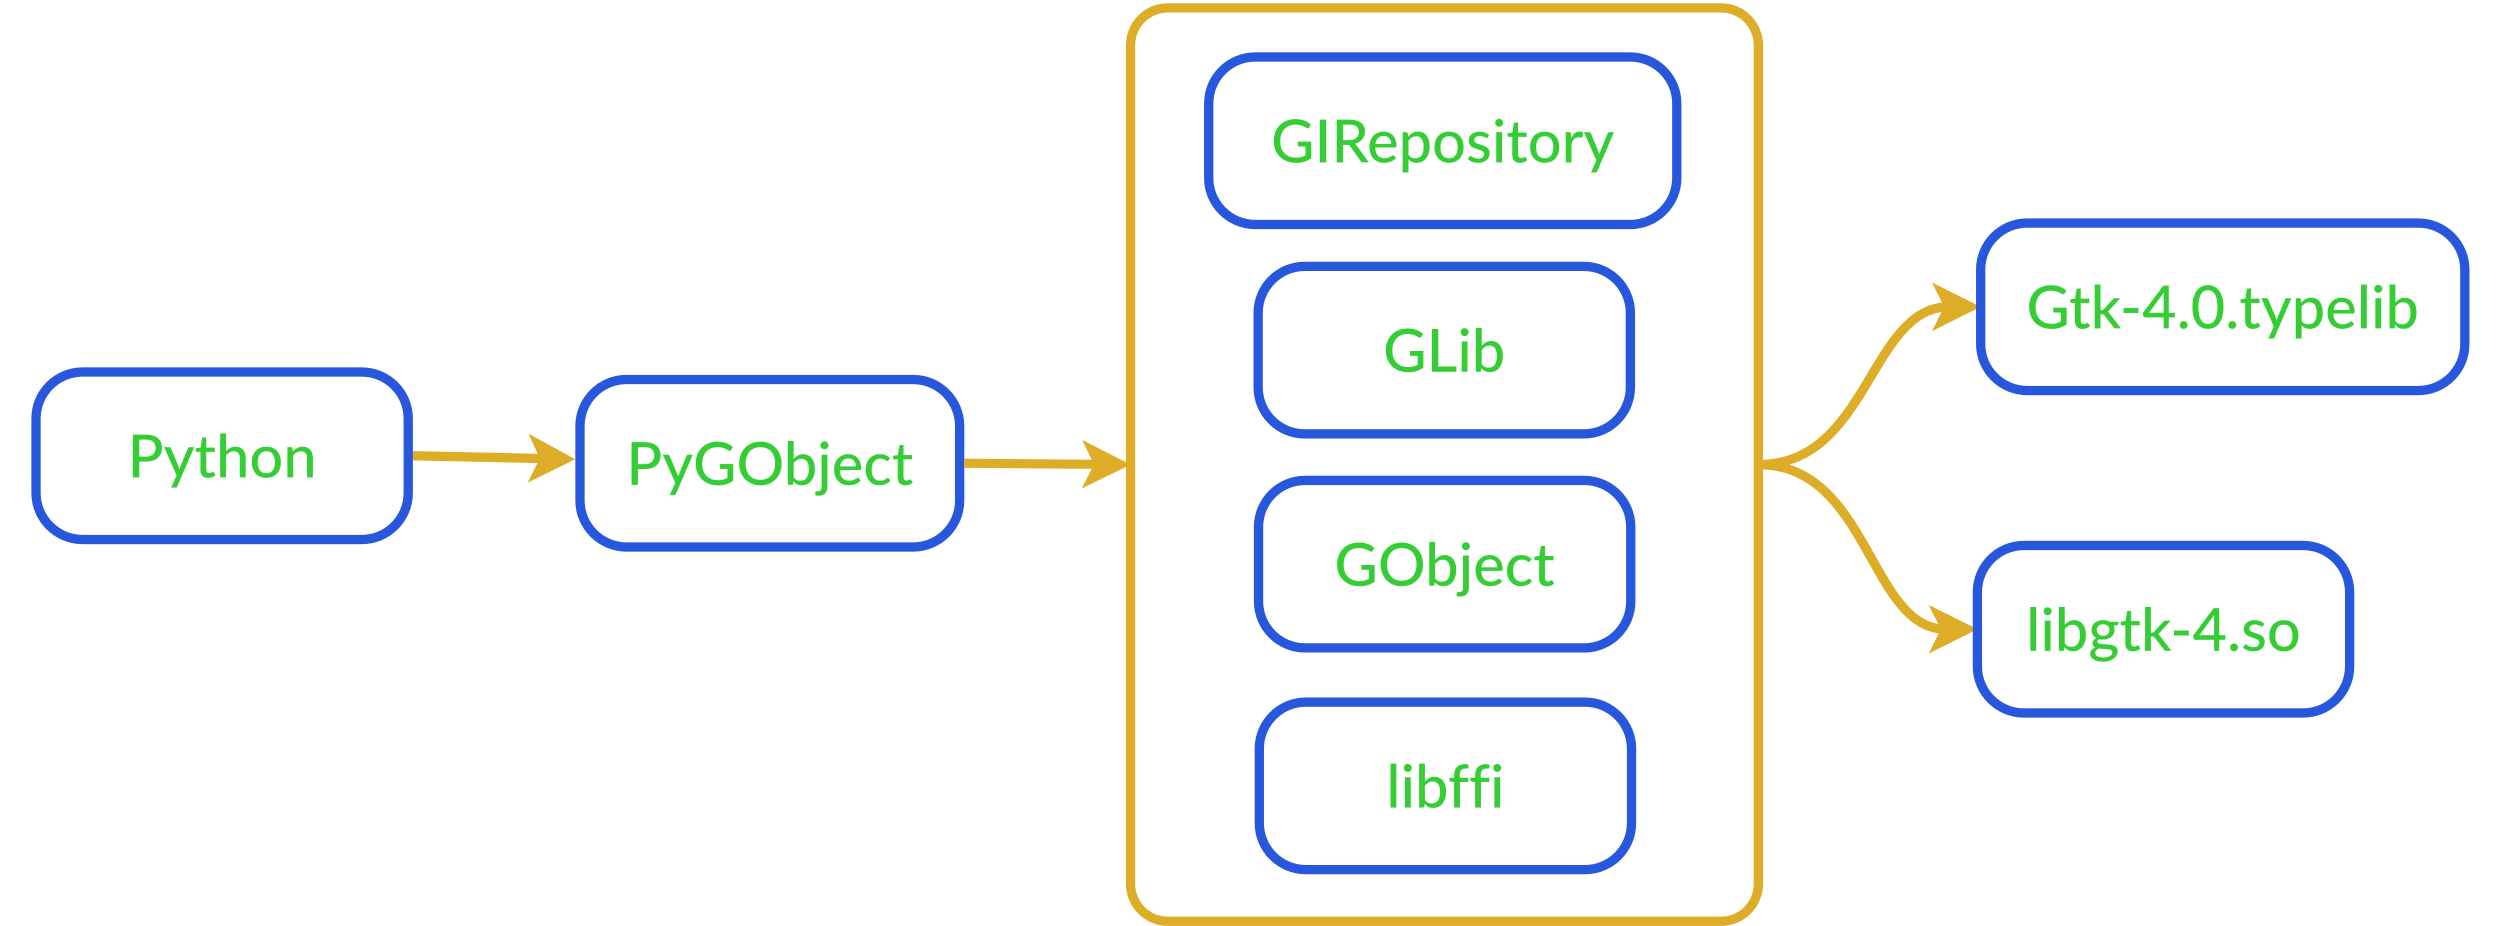
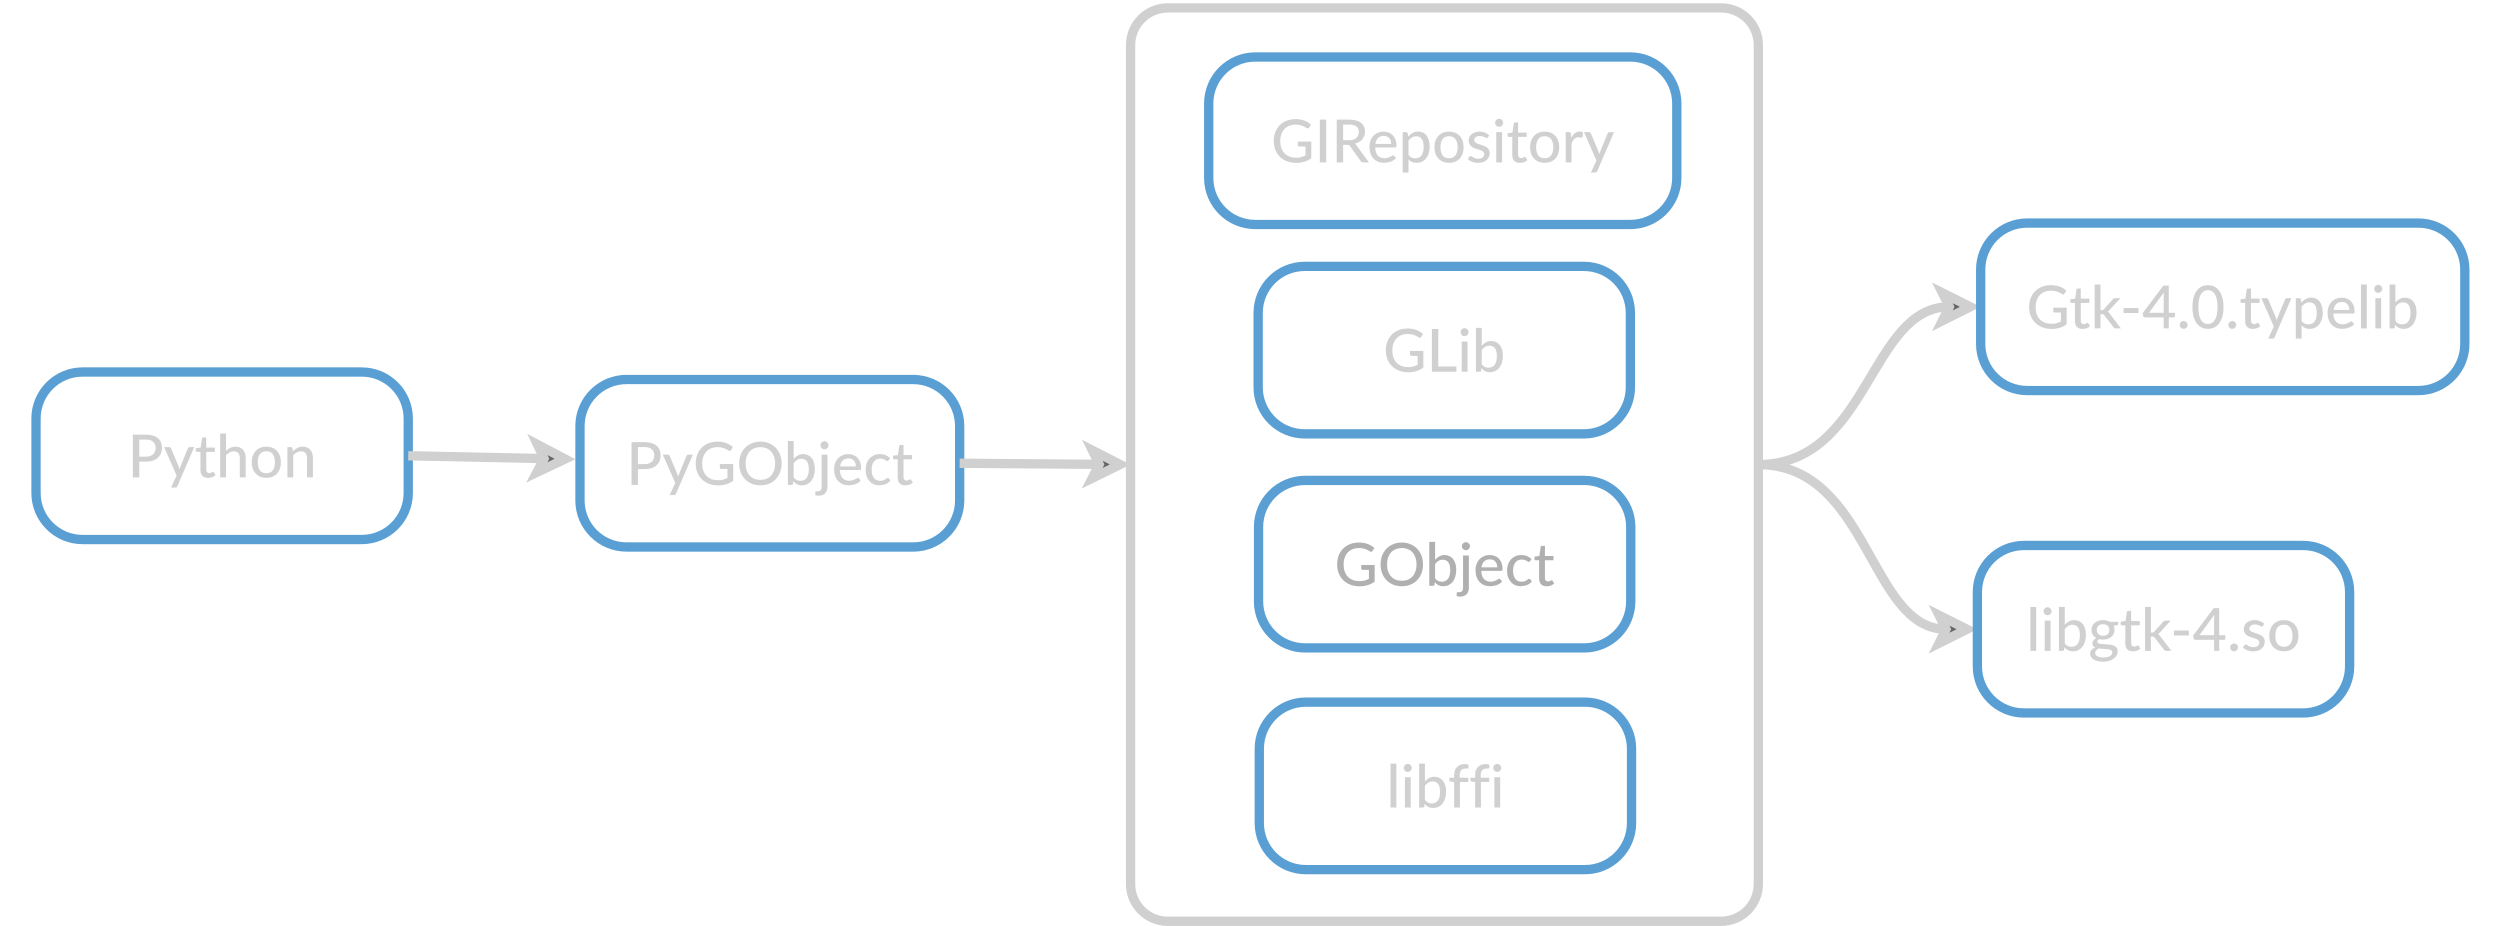
<svg xmlns="http://www.w3.org/2000/svg" width="27cm" height="10cm" viewBox="220 135 524 199" version="1.1" id="svg13">
  <defs id="defs1" />
  <g id="Background">
-     <rect style="stroke-opacity:1;stroke-width:2;stroke-linejoin:round;stroke:#dead28;fill:none" x="456.332" y="136.698" width="134.923" height="196.302" rx="8" ry="8" id="rect1" />
+     <rect style="stroke-opacity:1;stroke-width:2;stroke-linejoin:round;stroke:#d0d0d0;fill:none" x="456.332" y="136.698" width="134.923" height="196.302" rx="8" ry="8" id="rect1" />
    <g id="g2">
-       <rect style="fill:none;stroke-opacity:1;stroke-width:2;stroke-linejoin:round;stroke:#2757dd" x="221.09" y="214.954" width="80" height="36" rx="10" ry="10" id="rect2" />
-       <text font-size="12.8" style="fill:#34ce34;fill-opacity:1;stroke:none;text-anchor:middle;font-family:Lato;font-style:normal;font-weight:500" x="261.09" y="237.604" id="text2">
-         <tspan x="261.09" y="237.604" id="tspan2" style="fill:#34ce34;fill-opacity:1">Python</tspan>
+       <rect style="fill: none; stroke-opacity: 1; stroke-width: 2; stroke-linejoin: round; stroke: #5a9fd4" x="221.09" y="214.954" width="80" height="36" rx="10" ry="10" id="rect2" />
+       <text font-size="12.8" style="fill:#d0d0d0;fill-opacity:1;stroke:none;text-anchor:middle;font-family:Lato;font-style:normal;font-weight:500" x="261.09" y="237.604" id="text2">
+         <tspan x="261.09" y="237.604" id="tspan2" style="fill:#d0d0d0;fill-opacity:1">Python</tspan>
      </text>
    </g>
    <g id="g3">
-       <rect style="fill:none;stroke-opacity:1;stroke-width:2;stroke-linejoin:round;stroke:#2757dd" x="338" y="216.562" width="81.6" height="36" rx="10" ry="10" id="rect3" />
-       <text font-size="12.8" style="fill:#34ce34;fill-opacity:1;stroke:none;text-anchor:middle;font-family:Lato;font-style:normal;font-weight:500" x="378.8" y="239.212" id="text3">
-         <tspan x="378.8" y="239.212" id="tspan3" style="fill:#34ce34;fill-opacity:1">PyGObject</tspan>
+       <rect style="fill: none; stroke-opacity: 1; stroke-width: 2; stroke-linejoin: round; stroke: #5a9fd4" x="338" y="216.562" width="81.6" height="36" rx="10" ry="10" id="rect3" />
+       <text font-size="12.8" style="fill:#d0d0d0;fill-opacity:1;stroke:none;text-anchor:middle;font-family:Lato;font-style:normal;font-weight:500" x="378.8" y="239.212" id="text3">
+         <tspan x="378.8" y="239.212" id="tspan3" style="fill:#d0d0d0;fill-opacity:1">PyGObject</tspan>
      </text>
    </g>
    <g id="g4">
-       <rect style="fill:none;stroke-opacity:1;stroke-width:2;stroke-linejoin:round;stroke:#2757dd" x="473.126" y="147.249" width="100.6" height="36" rx="10" ry="10" id="rect4" />
-       <text font-size="12.8" style="fill:#34ce34;fill-opacity:1;stroke:none;text-anchor:middle;font-family:Lato;font-style:normal;font-weight:500" x="523.426" y="169.899" id="text4">
-         <tspan x="523.426" y="169.899" id="tspan4" style="fill:#34ce34;fill-opacity:1">GIRepository</tspan>
+       <rect style="fill: none; stroke-opacity: 1; stroke-width: 2; stroke-linejoin: round; stroke: #5a9fd4" x="473.126" y="147.249" width="100.6" height="36" rx="10" ry="10" id="rect4" />
+       <text font-size="12.8" style="fill:#d0d0d0;fill-opacity:1;stroke:none;text-anchor:middle;font-family:Lato;font-style:normal;font-weight:500" x="523.426" y="169.899" id="text4">
+         <tspan x="523.426" y="169.899" id="tspan4" style="fill:#d0d0d0;fill-opacity:1">GIRepository</tspan>
      </text>
    </g>
    <g id="g5">
-       <rect style="fill:none;stroke-opacity:1;stroke-width:2;stroke-linejoin:round;stroke:#2757dd" x="483.752" y="192.25" width="80" height="36" rx="10" ry="10" id="rect5" />
-       <text font-size="12.8" style="fill:#34ce34;fill-opacity:1;stroke:none;text-anchor:middle;font-family:Lato;font-style:normal;font-weight:500" x="523.752" y="214.9" id="text5">
-         <tspan x="523.752" y="214.9" id="tspan5" style="fill:#34ce34;fill-opacity:1">GLib</tspan>
+       <rect style="fill: none; stroke-opacity: 1; stroke-width: 2; stroke-linejoin: round; stroke: #5a9fd4" x="483.752" y="192.25" width="80" height="36" rx="10" ry="10" id="rect5" />
+       <text font-size="12.8" style="fill:#d0d0d0;fill-opacity:1;stroke:none;text-anchor:middle;font-family:Lato;font-style:normal;font-weight:500" x="523.752" y="214.9" id="text5">
+         <tspan x="523.752" y="214.9" id="tspan5" style="fill:#d0d0d0;fill-opacity:1">GLib</tspan>
      </text>
    </g>
    <g id="g6">
-       <rect style="fill:none;stroke-opacity:1;stroke-width:2;stroke-linejoin:round;stroke:#2757dd" x="483.834" y="238.25" width="80" height="36" rx="10" ry="10" id="rect6" />
-       <text font-size="12.8" style="fill:#34ce34;fill-opacity:1;stroke:none;text-anchor:middle;font-family:Lato;font-style:normal;font-weight:500" x="523.834" y="260.9" id="text6">
-         <tspan x="523.834" y="260.9" id="tspan6" style="fill:#34ce34;fill-opacity:1">GObject</tspan>
+       <rect style="fill: none; stroke-opacity: 1; stroke-width: 2; stroke-linejoin: round; stroke: #5a9fd4" x="483.834" y="238.25" width="80" height="36" rx="10" ry="10" id="rect6" />
+       <text font-size="12.8" style="fill:#b0b0b0;fill-opacity:1;stroke:none;text-anchor:middle;font-family:Lato;font-style:normal;font-weight:500" x="523.834" y="260.9" id="text6">
+         <tspan x="523.834" y="260.9" id="tspan6" style="fill:#b0b0b0;fill-opacity:1">GObject</tspan>
      </text>
    </g>
-     <g id="g7" transform="matrix(0.9712707,0,0,1.005189,9.655748,-1.211489)">
-       <line style="fill:none;stroke:#dead28;stroke-width:2;stroke-linejoin:round;stroke-opacity:1" x1="301.09" y1="232.954" x2="330.289" y2="233.558" id="line6" />
-       <polygon style="fill:#dead28;fill-opacity:1;stroke:#dead28;stroke-width:2;stroke-opacity:1" fill-rule="evenodd" points="328.727,236.527 330.289,233.558 328.851,230.528 334.788,233.651 " id="polygon6" />
+     <g id="g7">
+       <line style="fill:none;stroke-opacity:1;stroke-width:2;stroke-linejoin:round;stroke:#d0d0d0" x1="301.09" y1="232.954" x2="330.289" y2="233.558" id="line6" />
+       <polygon style="fill:#646464;fill-opacity:1;stroke-opacity:1;stroke-width:2;stroke:#d0d0d0" fill-rule="evenodd" points="334.788,233.651 328.727,236.527 330.289,233.558 328.851,230.528 " id="polygon6" />
    </g>
    <g id="g8">
-       <line style="fill:none;stroke:#dead28;stroke-width:1.97;stroke-opacity:1" x1="420.529" y1="234.562" x2="449.595" y2="234.796" id="line7" />
-       <polygon style="fill:#dead28;fill-opacity:1;stroke-opacity:1;stroke-width:2;stroke:#dead28" fill-rule="evenodd" points="454.096,234.831 448.073,237.784 449.596,234.796 448.12,231.784 " id="polygon7" />
+       <line style="fill:none;stroke-opacity:1;stroke-width:2;stroke:#d0d0d0" x1="419.6" y1="234.562" x2="449.596" y2="234.796" id="line7" />
+       <polygon style="fill:#646464;fill-opacity:1;stroke-opacity:1;stroke-width:2;stroke:#d0d0d0" fill-rule="evenodd" points="454.096,234.831 448.073,237.784 449.596,234.796 448.12,231.784 " id="polygon7" />
    </g>
    <g id="g9">
-       <path style="fill:none;stroke-opacity:1;stroke-width:2;stroke:#dead28" d="M 591.256 234.848 C 615.096,234.848 615.096,200.938 632.302,200.938" id="path8" />
-       <polygon style="fill:#dead28;fill-opacity:1;stroke-opacity:1;stroke-width:2;stroke:#dead28" fill-rule="evenodd" points="636.802,200.938 630.802,203.938 632.302,200.938 630.802,197.938 " id="polygon8" />
+       <path style="fill:none;stroke-opacity:1;stroke-width:2;stroke:#d0d0d0" d="M 591.256 234.848 C 615.096,234.848 615.096,200.938 632.302,200.938" id="path8" />
+       <polygon style="fill:#646464;fill-opacity:1;stroke-opacity:1;stroke-width:2;stroke:#d0d0d0" fill-rule="evenodd" points="636.802,200.938 630.802,203.938 632.302,200.938 630.802,197.938 " id="polygon8" />
    </g>
    <g id="g10">
-       <path style="fill:none;stroke-opacity:1;stroke-width:2;stroke:#dead28" d="M 591.256 234.848 C 615.096,234.848 615.096,270.234 631.594,270.234" id="path9" />
-       <polygon style="fill:#dead28;fill-opacity:1;stroke-opacity:1;stroke-width:2;stroke:#dead28" fill-rule="evenodd" points="636.094,270.234 630.094,273.234 631.594,270.234 630.094,267.234 " id="polygon9" />
+       <path style="fill:none;stroke-opacity:1;stroke-width:2;stroke:#d0d0d0" d="M 591.256 234.848 C 615.096,234.848 615.096,270.234 631.594,270.234" id="path9" />
+       <polygon style="fill:#646464;fill-opacity:1;stroke-opacity:1;stroke-width:2;stroke:#d0d0d0" fill-rule="evenodd" points="636.094,270.234 630.094,273.234 631.594,270.234 630.094,267.234 " id="polygon9" />
    </g>
    <g id="g11">
-       <rect style="fill:none;stroke-opacity:1;stroke-width:2;stroke:#2757dd" x="484" y="285.9" width="80" height="36" rx="10" ry="10" id="rect10" />
-       <text font-size="12.8" style="fill:#34ce34;fill-opacity:1;stroke:none;text-anchor:middle;font-family:Lato;font-style:normal;font-weight:500" x="524" y="308.55" id="text10">
-         <tspan x="524" y="308.55" id="tspan10" style="fill:#34ce34;fill-opacity:1">libffi</tspan>
+       <rect style="fill: none; stroke-opacity: 1; stroke-width: 2; stroke: #5a9fd4" x="484" y="285.9" width="80" height="36" rx="10" ry="10" id="rect10" />
+       <text font-size="12.8" style="fill:#d0d0d0;fill-opacity:1;stroke:none;text-anchor:middle;font-family:Lato;font-style:normal;font-weight:500" x="524" y="308.55" id="text10">
+         <tspan x="524" y="308.55" id="tspan10" style="fill:#d0d0d0;fill-opacity:1">libffi</tspan>
      </text>
    </g>
    <g id="g12">
-       <rect style="fill:none;stroke-opacity:1;stroke-width:2;stroke:#2757dd" x="639.038" y="182.938" width="104.05" height="36" rx="10" ry="10" id="rect11" />
-       <text font-size="12.8" style="fill:#34ce34;fill-opacity:1;stroke:none;text-anchor:middle;font-family:Lato;font-style:normal;font-weight:500" x="691.063" y="205.588" id="text11">
-         <tspan x="691.063" y="205.588" id="tspan11" style="fill:#34ce34;fill-opacity:1">Gtk-4.0.typelib</tspan>
+       <rect style="fill: none; stroke-opacity: 1; stroke-width: 2; stroke: #5a9fd4" x="639.038" y="182.938" width="104.05" height="36" rx="10" ry="10" id="rect11" />
+       <text font-size="12.8" style="fill:#d0d0d0;fill-opacity:1;stroke:none;text-anchor:middle;font-family:Lato;font-style:normal;font-weight:500" x="691.063" y="205.588" id="text11">
+         <tspan x="691.063" y="205.588" id="tspan11" style="fill:#d0d0d0;fill-opacity:1">Gtk-4.0.typelib</tspan>
      </text>
    </g>
    <g id="g13">
-       <rect style="fill:none;stroke-opacity:1;stroke-width:2;stroke:#2757dd" x="638.33" y="252.234" width="80" height="36" rx="10" ry="10" id="rect12" />
-       <text font-size="12.8" style="fill:#34ce34;fill-opacity:1;stroke:none;text-anchor:middle;font-family:Lato;font-style:normal;font-weight:500" x="678.33" y="274.884" id="text12">
-         <tspan x="678.33" y="274.884" id="tspan12" style="fill:#34ce34;fill-opacity:1">libgtk-4.so</tspan>
+       <rect style="fill: none; stroke-opacity: 1; stroke-width: 2; stroke: #5a9fd4" x="638.33" y="252.234" width="80" height="36" rx="10" ry="10" id="rect12" />
+       <text font-size="12.8" style="fill:#d0d0d0;fill-opacity:1;stroke:none;text-anchor:middle;font-family:Lato;font-style:normal;font-weight:500" x="678.33" y="274.884" id="text12">
+         <tspan x="678.33" y="274.884" id="tspan12" style="fill:#d0d0d0;fill-opacity:1">libgtk-4.so</tspan>
      </text>
    </g>
  </g>
</svg>
